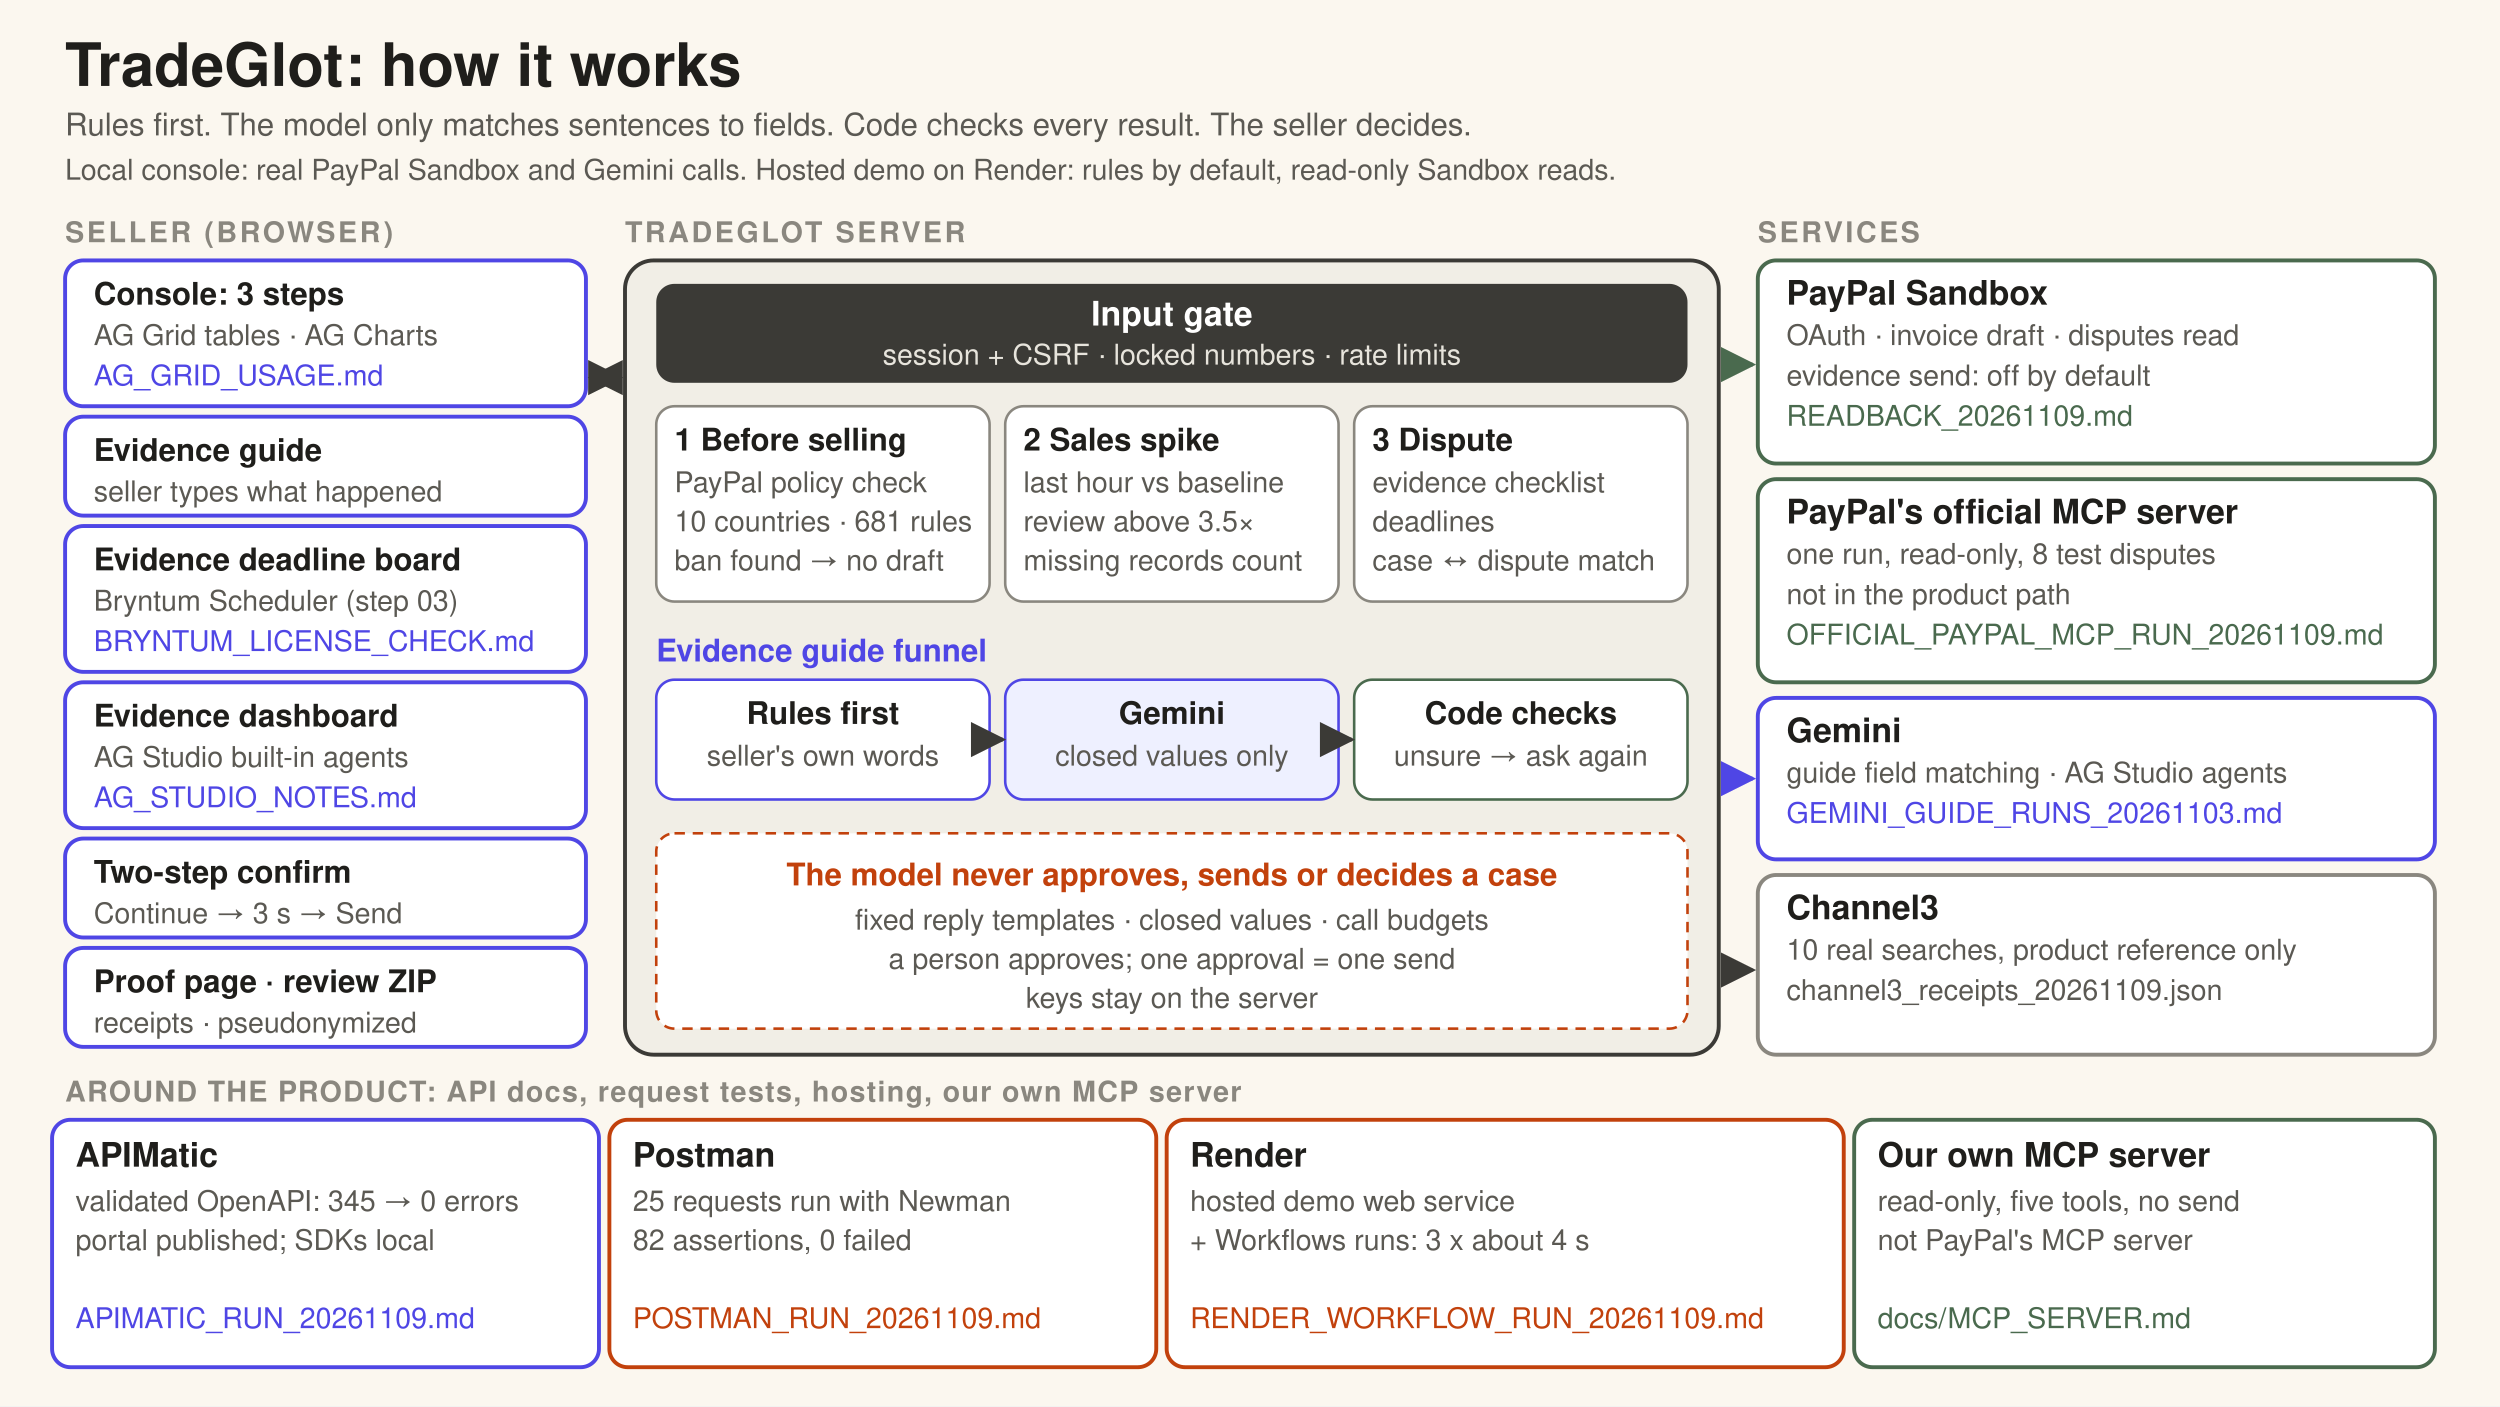
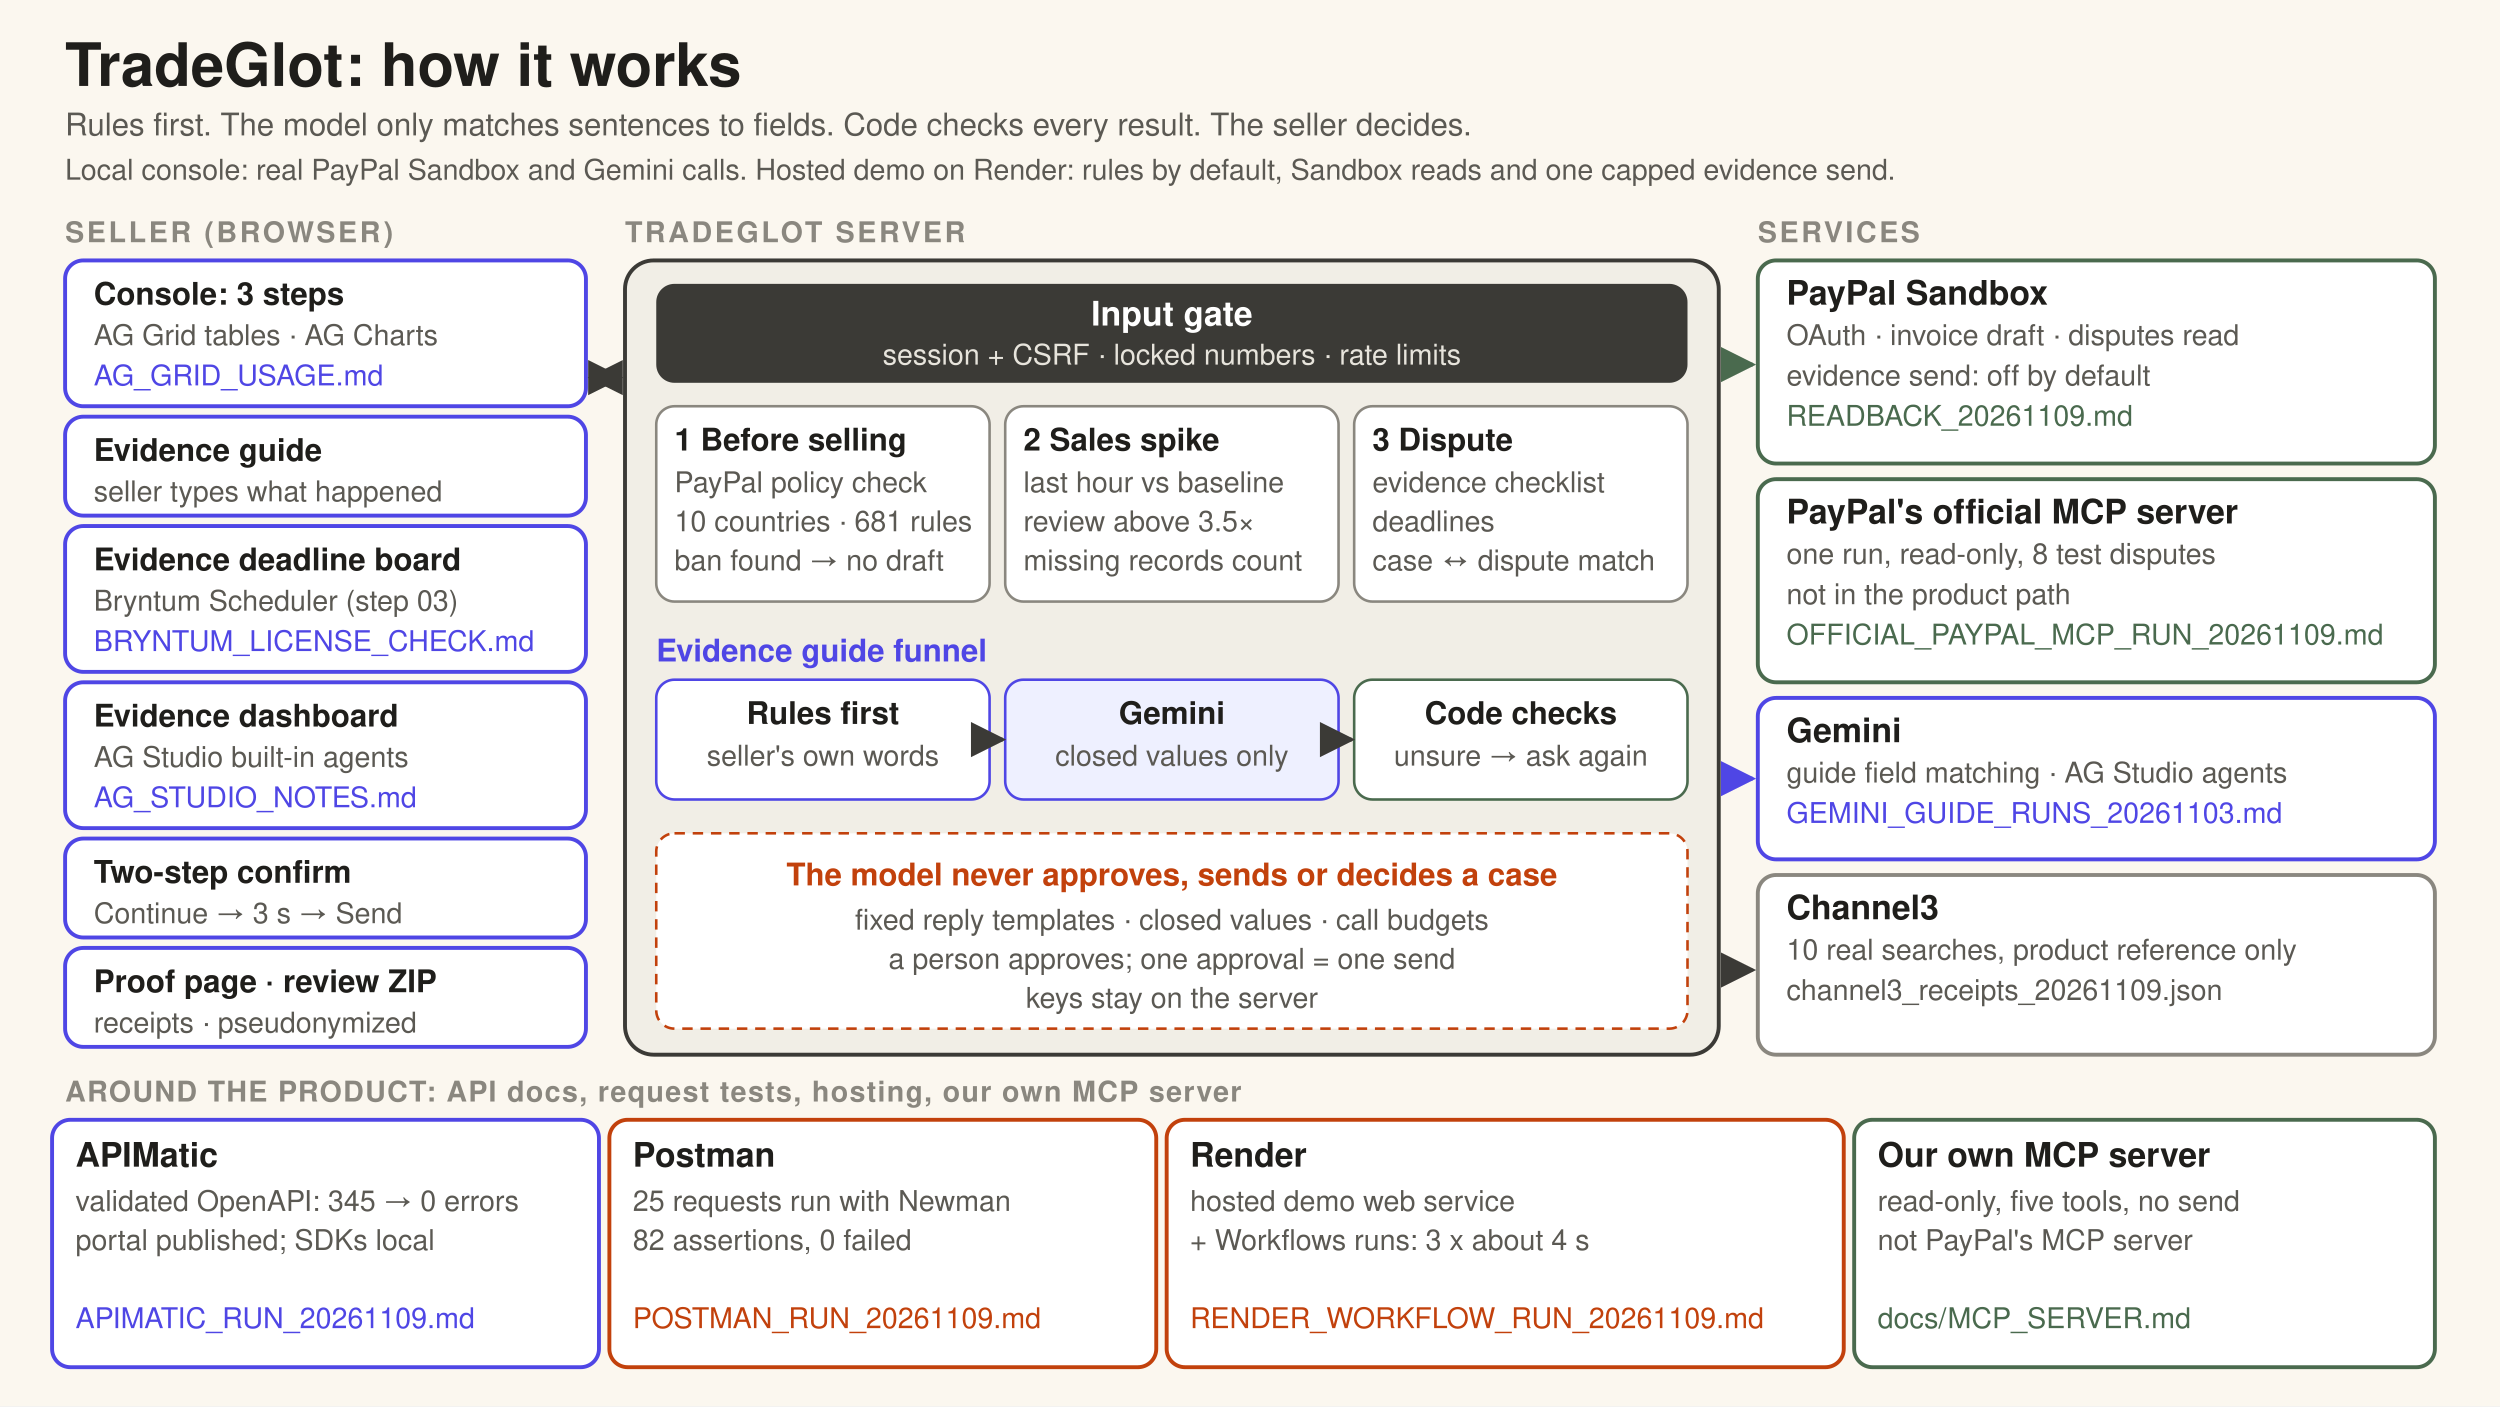
<svg xmlns="http://www.w3.org/2000/svg" width="1920" height="1080" viewBox="0 0 1920 1080" font-family="Helvetica, Arial, sans-serif" role="img" aria-labelledby="ov-t ov-d">
  <defs>
    <marker id="arr" viewBox="0 0 10 10" refX="9" refY="5" markerWidth="9" markerHeight="9" orient="auto-start-reverse">
      <path d="M0,0 L10,5 L0,10 z" fill="#3b3a36" />
    </marker>
    <marker id="arrG" viewBox="0 0 10 10" refX="9" refY="5" markerWidth="9" markerHeight="9" orient="auto-start-reverse">
      <path d="M0,0 L10,5 L0,10 z" fill="#4a6a4e" />
    </marker>
    <marker id="arrI" viewBox="0 0 10 10" refX="9" refY="5" markerWidth="9" markerHeight="9" orient="auto-start-reverse">
      <path d="M0,0 L10,5 L0,10 z" fill="#4f46e5" />
    </marker>
  </defs>
  <rect width="1920" height="1080" fill="#fbf7ef" />
  <text x="50" y="66" font-size="46" fill="#1f1e1b" font-weight="700">TradeGlot: how it works</text>
  <text x="50" y="104" font-size="24" fill="#5b5953">Rules first. The model only matches sentences to fields. Code checks every result. The seller decides.</text>
-   <text x="50" y="138" font-size="22" fill="#5b5953">Local console: real PayPal Sandbox and Gemini calls. Hosted demo on Render: rules by default, read-only Sandbox reads.</text>
+   <text x="50" y="138" font-size="22" fill="#5b5953">Local console: real PayPal Sandbox and Gemini calls. Hosted demo on Render: rules by default, Sandbox reads and one capped evidence send.</text>
  <text x="50" y="186" font-size="22" fill="#8a877f" font-weight="700" letter-spacing="2">SELLER (BROWSER)</text>
  <text x="480" y="186" font-size="22" fill="#8a877f" font-weight="700" letter-spacing="2">TRADEGLOT SERVER</text>
  <text x="1350" y="186" font-size="22" fill="#8a877f" font-weight="700" letter-spacing="2">SERVICES</text>
  <rect x="50" y="200" width="400" height="112" rx="14" fill="#ffffff" stroke="#4f46e5" stroke-width="3" />
  <text x="72" y="234" font-size="24" fill="#1f1e1b" font-weight="700">Console: 3 steps</text>
  <text x="72" y="265" font-size="22" fill="#5b5953">AG Grid tables · AG Charts</text>
  <text x="72" y="296" font-size="22" fill="#4f46e5">AG_GRID_USAGE.md</text>
  <rect x="50" y="320" width="400" height="76" rx="14" fill="#ffffff" stroke="#4f46e5" stroke-width="3" />
  <text x="72" y="354" font-size="24" fill="#1f1e1b" font-weight="700">Evidence guide</text>
  <text x="72" y="385" font-size="22" fill="#5b5953">seller types what happened</text>
  <rect x="50" y="404" width="400" height="112" rx="14" fill="#ffffff" stroke="#4f46e5" stroke-width="3" />
  <text x="72" y="438" font-size="24" fill="#1f1e1b" font-weight="700">Evidence deadline board</text>
  <text x="72" y="469" font-size="22" fill="#5b5953">Bryntum Scheduler (step 03)</text>
  <text x="72" y="500" font-size="22" fill="#4f46e5">BRYNTUM_LICENSE_CHECK.md</text>
  <rect x="50" y="524" width="400" height="112" rx="14" fill="#ffffff" stroke="#4f46e5" stroke-width="3" />
  <text x="72" y="558" font-size="24" fill="#1f1e1b" font-weight="700">Evidence dashboard</text>
  <text x="72" y="589" font-size="22" fill="#5b5953">AG Studio built-in agents</text>
  <text x="72" y="620" font-size="22" fill="#4f46e5">AG_STUDIO_NOTES.md</text>
  <rect x="50" y="644" width="400" height="76" rx="14" fill="#ffffff" stroke="#4f46e5" stroke-width="3" />
  <text x="72" y="678" font-size="24" fill="#1f1e1b" font-weight="700">Two-step confirm</text>
  <text x="72" y="709" font-size="22" fill="#5b5953">Continue → 3 s → Send</text>
  <rect x="50" y="728" width="400" height="76" rx="14" fill="#ffffff" stroke="#4f46e5" stroke-width="3" />
  <text x="72" y="762" font-size="24" fill="#1f1e1b" font-weight="700">Proof page · review ZIP</text>
  <text x="72" y="793" font-size="22" fill="#5b5953">receipts · pseudonymized</text>
  <rect x="480" y="200" width="840" height="610" rx="22" fill="#f1eee6" stroke="#3b3a36" stroke-width="3" />
  <rect x="504" y="218" width="792" height="76" rx="14" fill="#3b3a36" stroke="#3b3a36" stroke-width="0" />
  <text x="900" y="250" font-size="26" fill="#ffffff" font-weight="700" text-anchor="middle">Input gate</text>
  <text x="900" y="280" font-size="22" fill="#e7e4dc" text-anchor="middle">session + CSRF · locked numbers · rate limits</text>
  <rect x="504" y="312" width="256" height="150" rx="14" fill="#ffffff" stroke="#8a877f" stroke-width="2" />
  <text x="518" y="346" font-size="24" fill="#1f1e1b" font-weight="700">1 Before selling</text>
  <text x="518" y="378" font-size="22" fill="#5b5953">PayPal policy check</text>
  <text x="518" y="408" font-size="22" fill="#5b5953">10 countries · 681 rules</text>
  <text x="518" y="438" font-size="22" fill="#5b5953">ban found → no draft</text>
  <rect x="772" y="312" width="256" height="150" rx="14" fill="#ffffff" stroke="#8a877f" stroke-width="2" />
  <text x="786" y="346" font-size="24" fill="#1f1e1b" font-weight="700">2 Sales spike</text>
  <text x="786" y="378" font-size="22" fill="#5b5953">last hour vs baseline</text>
  <text x="786" y="408" font-size="22" fill="#5b5953">review above 3.5×</text>
  <text x="786" y="438" font-size="22" fill="#5b5953">missing records count</text>
  <rect x="1040" y="312" width="256" height="150" rx="14" fill="#ffffff" stroke="#8a877f" stroke-width="2" />
  <text x="1054" y="346" font-size="24" fill="#1f1e1b" font-weight="700">3 Dispute</text>
  <text x="1054" y="378" font-size="22" fill="#5b5953">evidence checklist</text>
  <text x="1054" y="408" font-size="22" fill="#5b5953">deadlines</text>
  <text x="1054" y="438" font-size="22" fill="#5b5953">case ↔ dispute match</text>
  <text x="504" y="508" font-size="24" fill="#4f46e5" font-weight="700">Evidence guide funnel</text>
  <rect x="504" y="522" width="256" height="92" rx="14" fill="#ffffff" stroke="#4f46e5" stroke-width="2" />
  <text x="632" y="556" font-size="24" fill="#1f1e1b" font-weight="700" text-anchor="middle">Rules first</text>
  <text x="632" y="588" font-size="22" fill="#5b5953" text-anchor="middle">seller's own words</text>
  <rect x="772" y="522" width="256" height="92" rx="14" fill="#eef0ff" stroke="#4f46e5" stroke-width="2" />
  <text x="900" y="556" font-size="24" fill="#1f1e1b" font-weight="700" text-anchor="middle">Gemini</text>
  <text x="900" y="588" font-size="22" fill="#5b5953" text-anchor="middle">closed values only</text>
  <rect x="1040" y="522" width="256" height="92" rx="14" fill="#ffffff" stroke="#4a6a4e" stroke-width="2" />
  <text x="1168" y="556" font-size="24" fill="#1f1e1b" font-weight="700" text-anchor="middle">Code checks</text>
  <text x="1168" y="588" font-size="22" fill="#5b5953" text-anchor="middle">unsure → ask again</text>
  <line x1="762" y1="568" x2="770" y2="568" stroke="#3b3a36" stroke-width="3" marker-end="url(#arr)" />
  <line x1="1030" y1="568" x2="1038" y2="568" stroke="#3b3a36" stroke-width="3" marker-end="url(#arr)" />
  <rect x="504" y="640" width="792" height="150" rx="14" fill="#ffffff" stroke="#c2410c" stroke-width="2" stroke-dasharray="8 6" />
  <text x="900" y="680" font-size="24" fill="#c2410c" font-weight="700" text-anchor="middle">The model never approves, sends or decides a case</text>
  <text x="900" y="714" font-size="22" fill="#5b5953" text-anchor="middle">fixed reply templates · closed values · call budgets</text>
  <text x="900" y="744" font-size="22" fill="#5b5953" text-anchor="middle">a person approves; one approval = one send</text>
  <text x="900" y="774" font-size="22" fill="#5b5953" text-anchor="middle">keys stay on the server</text>
  <rect x="1350" y="200" width="520" height="156" rx="14" fill="#ffffff" stroke="#4a6a4e" stroke-width="3" />
  <text x="1372" y="234" font-size="26" fill="#1f1e1b" font-weight="700">PayPal Sandbox</text>
  <text x="1372" y="265" font-size="22" fill="#5b5953">OAuth · invoice draft · disputes read</text>
  <text x="1372" y="296" font-size="22" fill="#5b5953">evidence send: off by default</text>
  <text x="1372" y="327" font-size="22" fill="#4a6a4e">READBACK_20261109.md</text>
  <rect x="1350" y="368" width="520" height="156" rx="14" fill="#ffffff" stroke="#4a6a4e" stroke-width="3" />
  <text x="1372" y="402" font-size="26" fill="#1f1e1b" font-weight="700">PayPal's official MCP server</text>
  <text x="1372" y="433" font-size="22" fill="#5b5953">one run, read-only, 8 test disputes</text>
  <text x="1372" y="464" font-size="22" fill="#5b5953">not in the product path</text>
  <text x="1372" y="495" font-size="22" fill="#4a6a4e">OFFICIAL_PAYPAL_MCP_RUN_20261109.md</text>
  <rect x="1350" y="536" width="520" height="124" rx="14" fill="#ffffff" stroke="#4f46e5" stroke-width="3" />
  <text x="1372" y="570" font-size="26" fill="#1f1e1b" font-weight="700">Gemini</text>
  <text x="1372" y="601" font-size="22" fill="#5b5953">guide field matching · AG Studio agents</text>
  <text x="1372" y="632" font-size="22" fill="#4f46e5">GEMINI_GUIDE_RUNS_20261103.md</text>
  <rect x="1350" y="672" width="520" height="138" rx="14" fill="#ffffff" stroke="#8a877f" stroke-width="3" />
  <text x="1372" y="706" font-size="26" fill="#1f1e1b" font-weight="700">Channel3</text>
  <text x="1372" y="737" font-size="22" fill="#5b5953">10 real searches, product reference only</text>
  <text x="1372" y="768" font-size="22" fill="#5b5953">channel3_receipts_20261109.json</text>
  <line x1="1324" y1="280" x2="1346" y2="280" stroke="#4a6a4e" stroke-width="3" marker-end="url(#arrG)" />
  <line x1="1324" y1="598" x2="1346" y2="598" stroke="#4f46e5" stroke-width="3" marker-end="url(#arrI)" />
  <line x1="1324" y1="745" x2="1346" y2="745" stroke="#8a877f" stroke-width="3" marker-end="url(#arr)" />
  <line x1="454" y1="290" x2="476" y2="290" stroke="#3b3a36" stroke-width="3" marker-end="url(#arr)" marker-start="url(#arr)" />
  <text x="50" y="846" font-size="22" fill="#8a877f" font-weight="700" letter-spacing="1">AROUND THE PRODUCT: API docs, request tests, hosting, our own MCP server</text>
  <rect x="40" y="860" width="420" height="190" rx="14" fill="#ffffff" stroke="#4f46e5" stroke-width="3" />
  <text x="58" y="896" font-size="26" fill="#1f1e1b" font-weight="700">APIMatic</text>
  <text x="58" y="930" font-size="22" fill="#5b5953">validated OpenAPI: 345 → 0 errors</text>
  <text x="58" y="960" font-size="22" fill="#5b5953">portal published; SDKs local</text>
  <text x="58" y="1020" font-size="22" fill="#4f46e5">APIMATIC_RUN_20261109.md</text>
  <rect x="468" y="860" width="420" height="190" rx="14" fill="#ffffff" stroke="#c2410c" stroke-width="3" />
  <text x="486" y="896" font-size="26" fill="#1f1e1b" font-weight="700">Postman</text>
  <text x="486" y="930" font-size="22" fill="#5b5953">25 requests run with Newman</text>
  <text x="486" y="960" font-size="22" fill="#5b5953">82 assertions, 0 failed</text>
  <text x="486" y="1020" font-size="22" fill="#c2410c">POSTMAN_RUN_20261109.md</text>
  <rect x="896" y="860" width="520" height="190" rx="14" fill="#ffffff" stroke="#c2410c" stroke-width="3" />
  <text x="914" y="896" font-size="26" fill="#1f1e1b" font-weight="700">Render</text>
  <text x="914" y="930" font-size="22" fill="#5b5953">hosted demo web service</text>
  <text x="914" y="960" font-size="22" fill="#5b5953">+ Workflows runs: 3 x about 4 s</text>
  <text x="914" y="1020" font-size="22" fill="#c2410c">RENDER_WORKFLOW_RUN_20261109.md</text>
  <rect x="1424" y="860" width="446" height="190" rx="14" fill="#ffffff" stroke="#4a6a4e" stroke-width="3" />
  <text x="1442" y="896" font-size="26" fill="#1f1e1b" font-weight="700">Our own MCP server</text>
  <text x="1442" y="930" font-size="22" fill="#5b5953">read-only, five tools, no send</text>
  <text x="1442" y="960" font-size="22" fill="#5b5953">not PayPal's MCP server</text>
  <text x="1442" y="1020" font-size="22" fill="#4a6a4e">docs/MCP_SERVER.md</text>
</svg>
